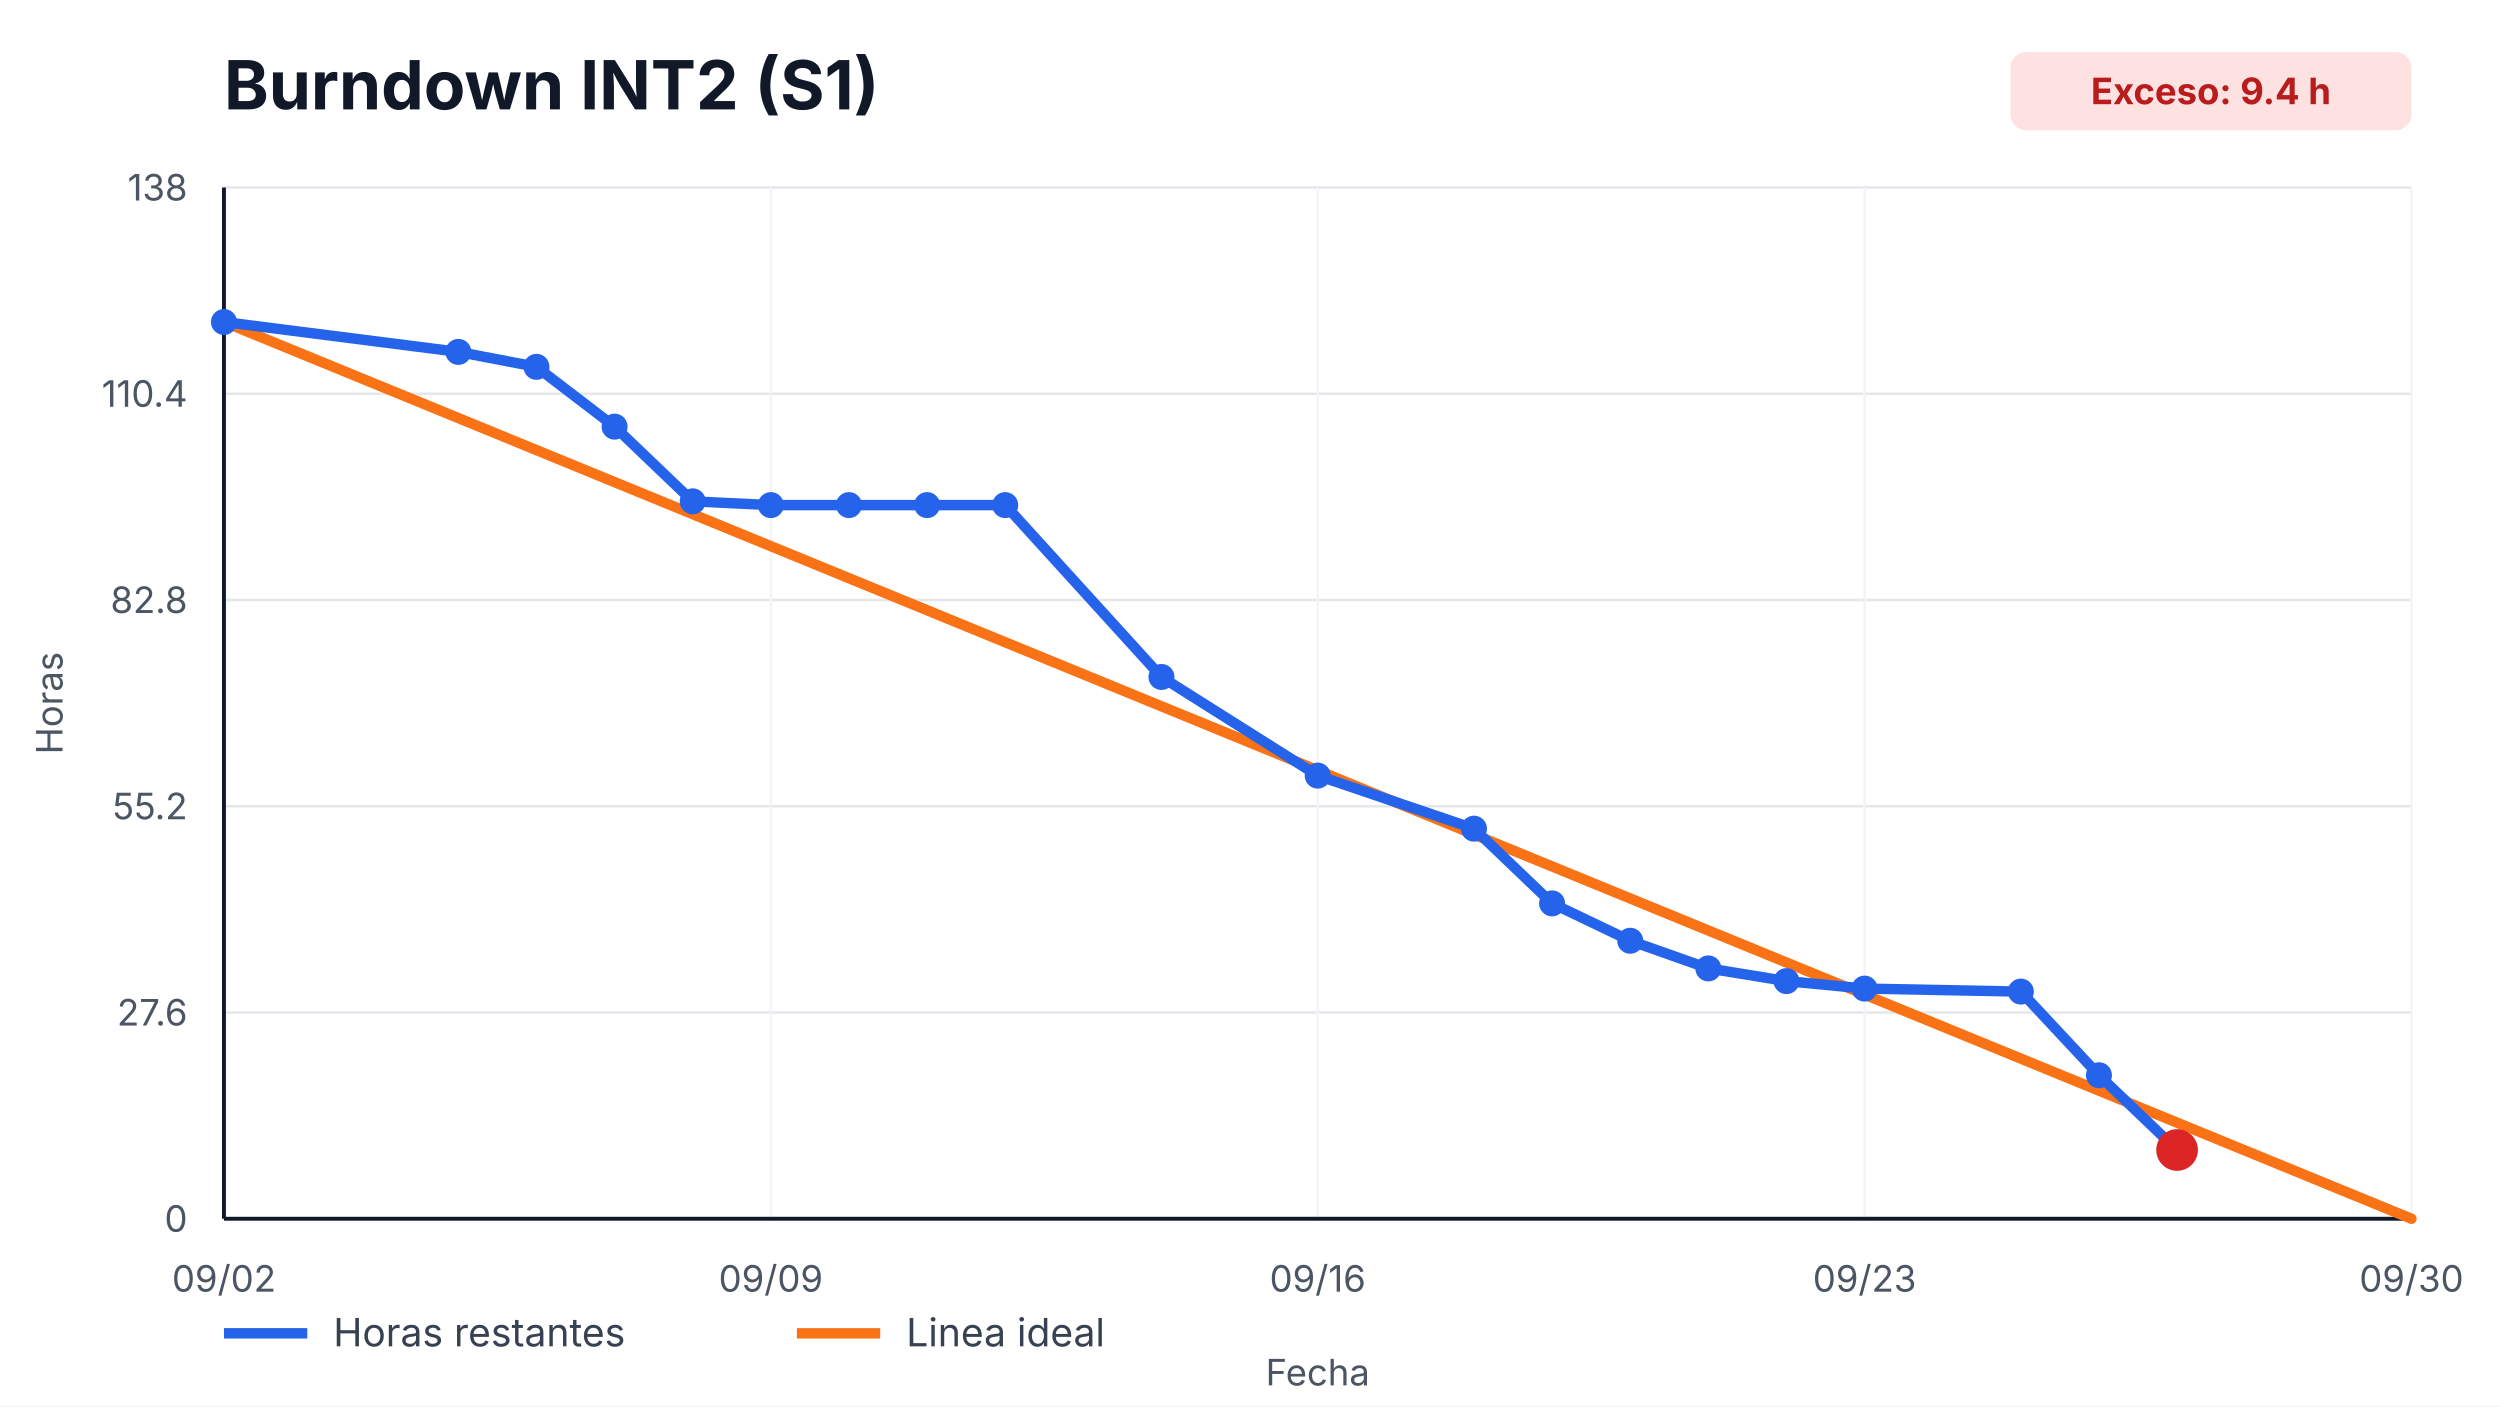
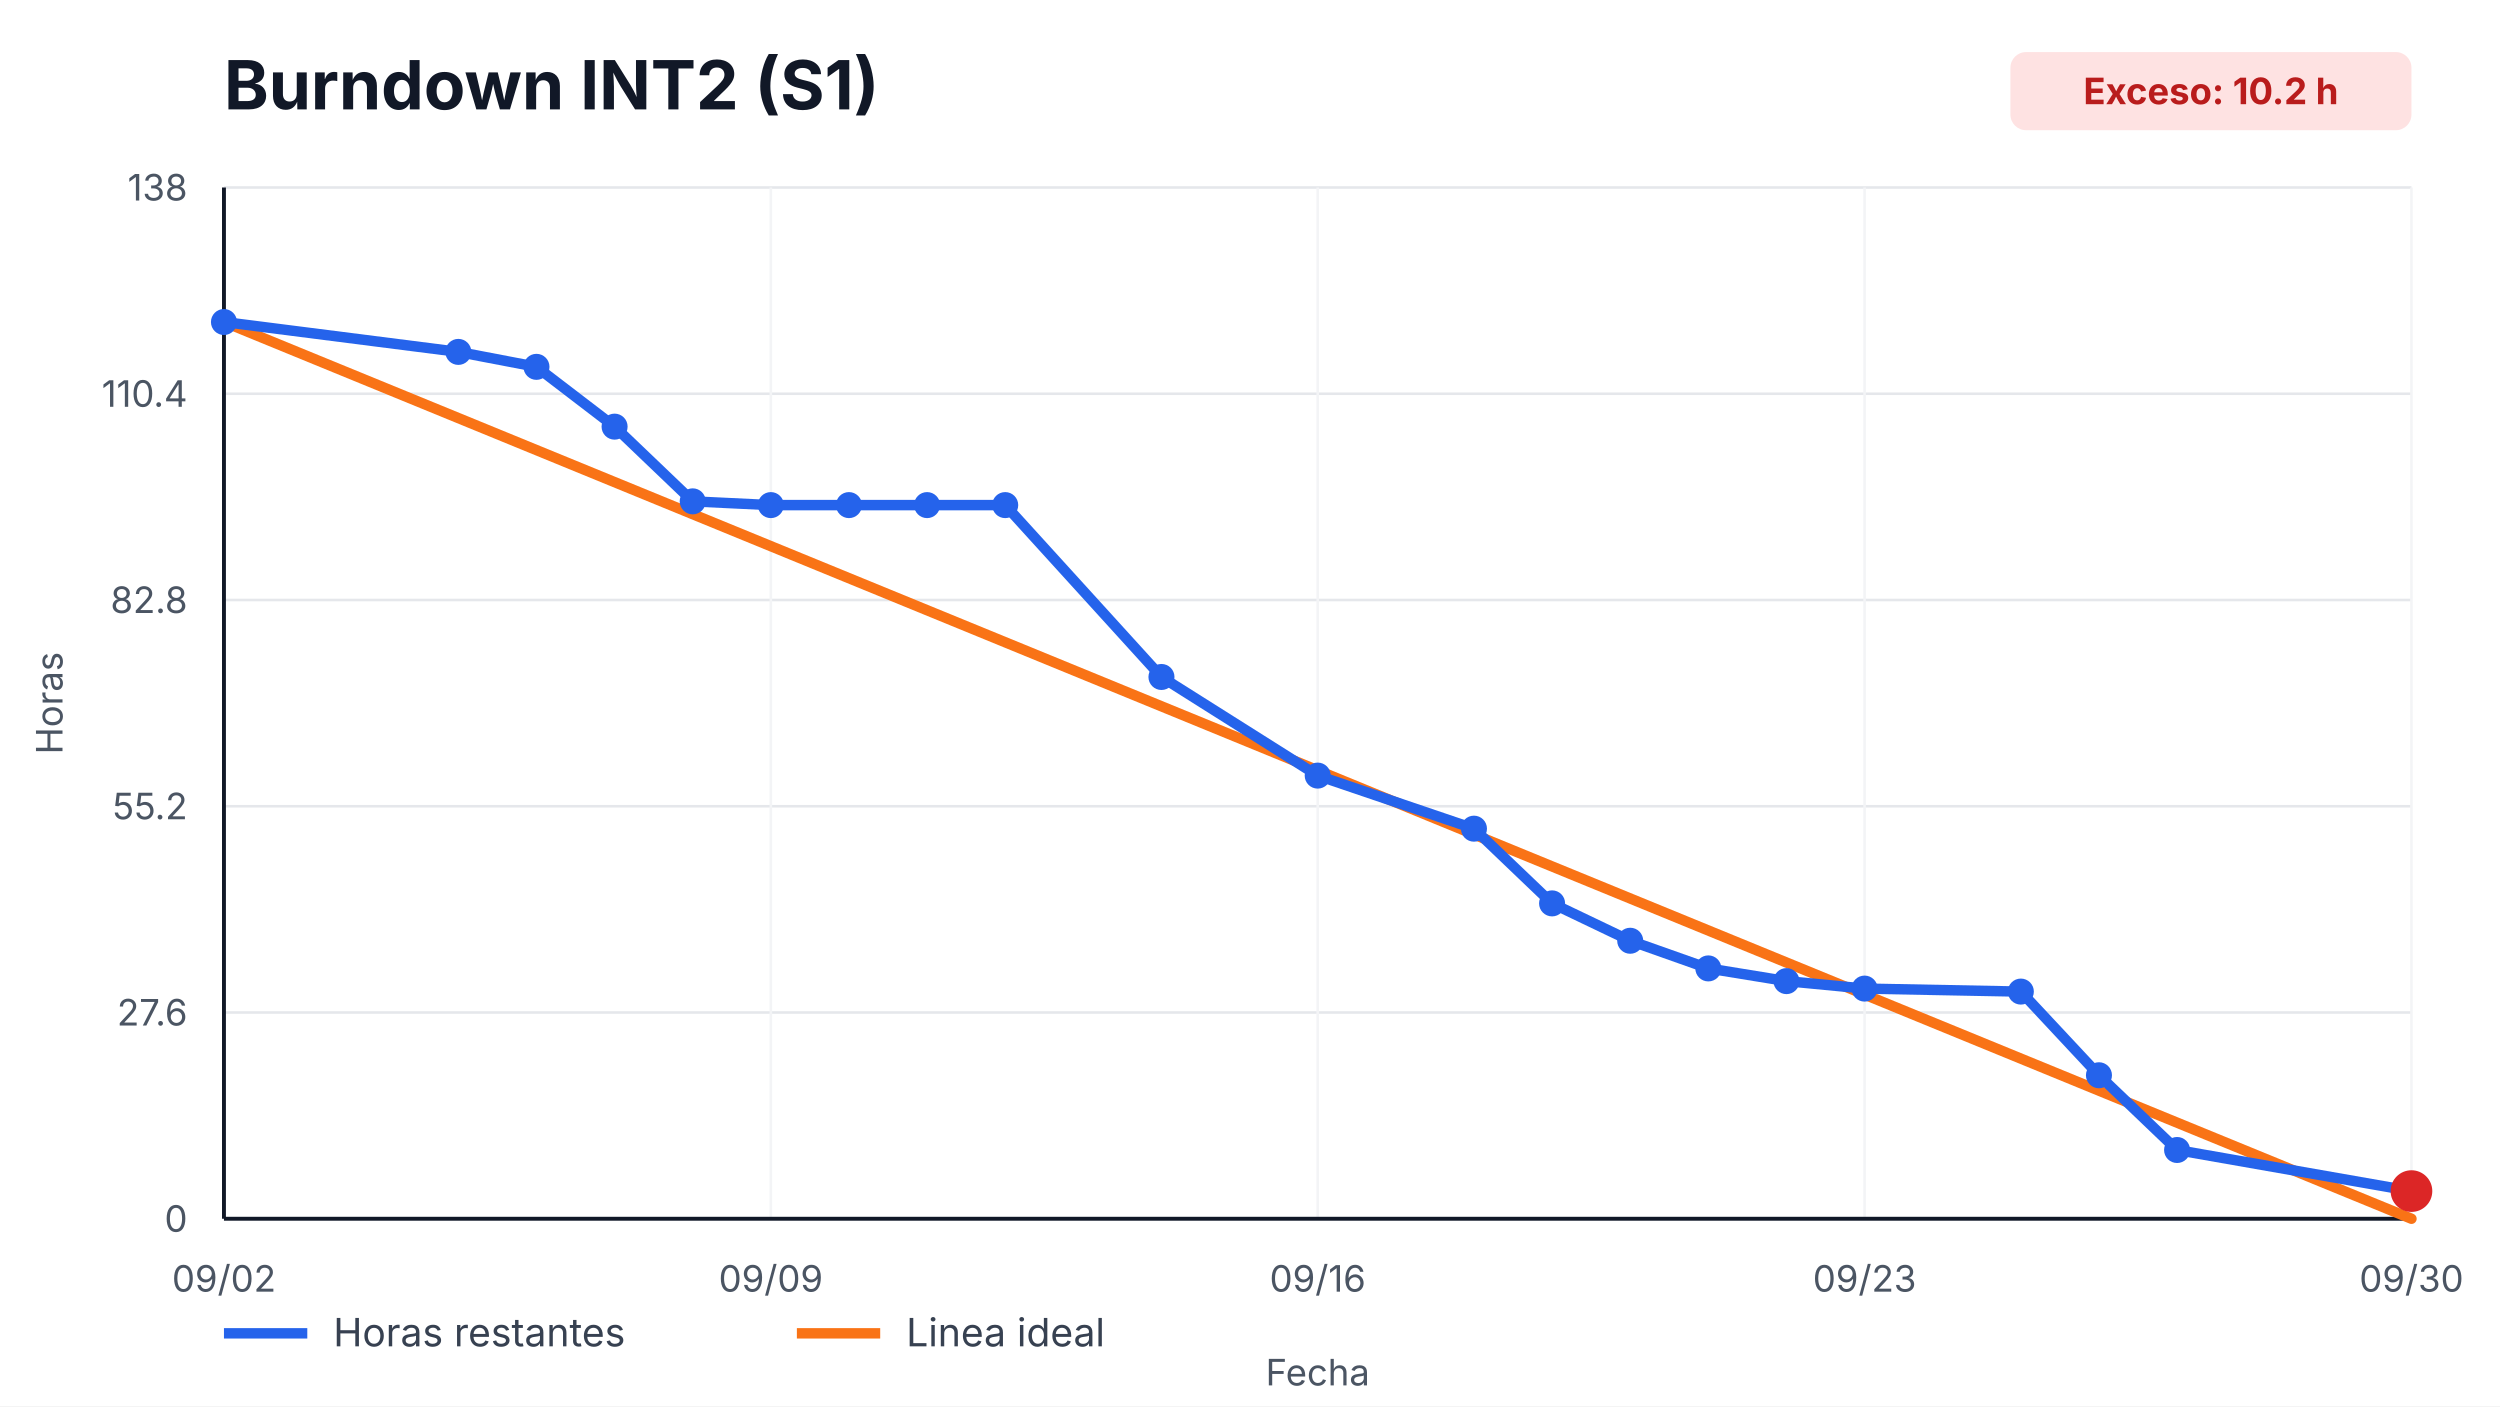
<svg xmlns="http://www.w3.org/2000/svg" width="960" height="540" viewBox="0 0 960 540" role="img" aria-label="Burndown INT2 (S1)">
  <style>
    text { font-family: -apple-system, BlinkMacSystemFont, "Segoe UI", sans-serif; fill: #111827; }
    .title { font-size: 26px; font-weight: 700; }
    .axis { font-size: 14px; fill: #4b5563; }
    .legend { font-size: 15px; fill: #374151; }
    .overrun { font-size: 14px; font-weight: 700; fill: #b91c1c; }
  </style>
  <rect width="100%" height="100%" fill="#ffffff" />
  <text x="86" y="42" class="title">Burndown INT2 (S1)</text>
  <rect x="772" y="20" width="154" height="30" rx="6" fill="#fee2e2" />
-   <text x="849" y="40" text-anchor="middle" class="overrun">Exceso: 9.4 h</text>
+   <text x="849" y="40" text-anchor="middle" class="overrun">Exceso: 10.2 h</text>
  <g>
    <line x1="86" y1="468.00" x2="926" y2="468.00" stroke="#e5e7eb" />
    <line x1="86" y1="388.80" x2="926" y2="388.80" stroke="#e5e7eb" />
    <line x1="86" y1="309.60" x2="926" y2="309.60" stroke="#e5e7eb" />
    <line x1="86" y1="230.40" x2="926" y2="230.40" stroke="#e5e7eb" />
    <line x1="86" y1="151.20" x2="926" y2="151.20" stroke="#e5e7eb" />
    <line x1="86" y1="72.00" x2="926" y2="72.00" stroke="#e5e7eb" />
  </g>
  <g>
    <line x1="86.00" y1="72" x2="86.00" y2="468" stroke="#f3f4f6" />
    <text x="86.00" y="496" text-anchor="middle" class="axis">09/02</text>
    <line x1="296.00" y1="72" x2="296.00" y2="468" stroke="#f3f4f6" />
    <text x="296.00" y="496" text-anchor="middle" class="axis">09/09</text>
    <line x1="506.00" y1="72" x2="506.00" y2="468" stroke="#f3f4f6" />
    <text x="506.00" y="496" text-anchor="middle" class="axis">09/16</text>
    <line x1="716.00" y1="72" x2="716.00" y2="468" stroke="#f3f4f6" />
    <text x="716.00" y="496" text-anchor="middle" class="axis">09/23</text>
    <line x1="926.00" y1="72" x2="926.00" y2="468" stroke="#f3f4f6" />
    <text x="926.00" y="496" text-anchor="middle" class="axis">09/30</text>
  </g>
  <line x1="86" y1="468" x2="926" y2="468" stroke="#111827" stroke-width="1.5" />
  <line x1="86" y1="72" x2="86" y2="468" stroke="#111827" stroke-width="1.5" />
  <g>
    <text x="72" y="473.00" text-anchor="end" class="axis">0</text>
    <text x="72" y="393.80" text-anchor="end" class="axis">27.6</text>
    <text x="72" y="314.60" text-anchor="end" class="axis">55.2</text>
    <text x="72" y="235.40" text-anchor="end" class="axis">82.8</text>
    <text x="72" y="156.20" text-anchor="end" class="axis">110.4</text>
    <text x="72" y="77.00" text-anchor="end" class="axis">138</text>
  </g>
  <polyline points="86.00,123.65 926.00,468.00" fill="none" stroke="#f97316" stroke-width="4" stroke-linecap="round" />
-   <polyline points="86.00,123.65 176.00,135.13 206.00,140.87 236.00,163.83 266.00,192.52 296.00,193.96 326.00,193.96 356.00,193.96 386.00,193.96 446.00,259.96 506.00,297.83 566.00,318.21 596.00,346.90 626.00,361.25 656.00,371.87 686.00,376.75 716.00,379.62 776.00,380.77 806.00,412.90 836.00,441.60" fill="none" stroke="#2563eb" stroke-width="4" stroke-linecap="round" stroke-linejoin="round" />
+   <polyline points="86.00,123.65 176.00,135.13 206.00,140.87 236.00,163.83 266.00,192.52 296.00,193.96 326.00,193.96 356.00,193.96 386.00,193.96 446.00,259.96 506.00,297.83 566.00,318.21 596.00,346.90 626.00,361.25 656.00,371.87 686.00,376.75 716.00,379.62 776.00,380.77 806.00,412.90 836.00,441.60 926.00,457.38" fill="none" stroke="#2563eb" stroke-width="4" stroke-linecap="round" stroke-linejoin="round" />
  <g>
    <circle cx="86.00" cy="123.65" r="5" fill="#2563eb" />
    <circle cx="176.00" cy="135.13" r="5" fill="#2563eb" />
    <circle cx="206.00" cy="140.87" r="5" fill="#2563eb" />
    <circle cx="236.00" cy="163.83" r="5" fill="#2563eb" />
    <circle cx="266.00" cy="192.52" r="5" fill="#2563eb" />
    <circle cx="296.00" cy="193.96" r="5" fill="#2563eb" />
    <circle cx="326.00" cy="193.96" r="5" fill="#2563eb" />
    <circle cx="356.00" cy="193.96" r="5" fill="#2563eb" />
    <circle cx="386.00" cy="193.96" r="5" fill="#2563eb" />
    <circle cx="446.00" cy="259.96" r="5" fill="#2563eb" />
    <circle cx="506.00" cy="297.83" r="5" fill="#2563eb" />
    <circle cx="566.00" cy="318.21" r="5" fill="#2563eb" />
    <circle cx="596.00" cy="346.90" r="5" fill="#2563eb" />
    <circle cx="626.00" cy="361.25" r="5" fill="#2563eb" />
    <circle cx="656.00" cy="371.87" r="5" fill="#2563eb" />
    <circle cx="686.00" cy="376.75" r="5" fill="#2563eb" />
    <circle cx="716.00" cy="379.62" r="5" fill="#2563eb" />
    <circle cx="776.00" cy="380.77" r="5" fill="#2563eb" />
    <circle cx="806.00" cy="412.90" r="5" fill="#2563eb" />
    <circle cx="836.00" cy="441.60" r="5" fill="#2563eb" />
+     <circle cx="926.00" cy="457.38" r="5" fill="#2563eb" />
  </g>
-   <circle cx="836.00" cy="441.60" r="8" fill="#dc2626" />
+   <circle cx="926.00" cy="457.38" r="8" fill="#dc2626" />
  <line x1="86" y1="512" x2="118" y2="512" stroke="#2563eb" stroke-width="4" />
  <text x="128" y="517" class="legend">Horas restantes</text>
  <line x1="306" y1="512" x2="338" y2="512" stroke="#f97316" stroke-width="4" />
  <text x="348" y="517" class="legend">Linea ideal</text>
  <text x="506.0" y="532" text-anchor="middle" class="axis">Fecha</text>
  <text x="24" y="270.0" transform="rotate(-90 24,270.0)" text-anchor="middle" class="axis">Horas</text>
</svg>
